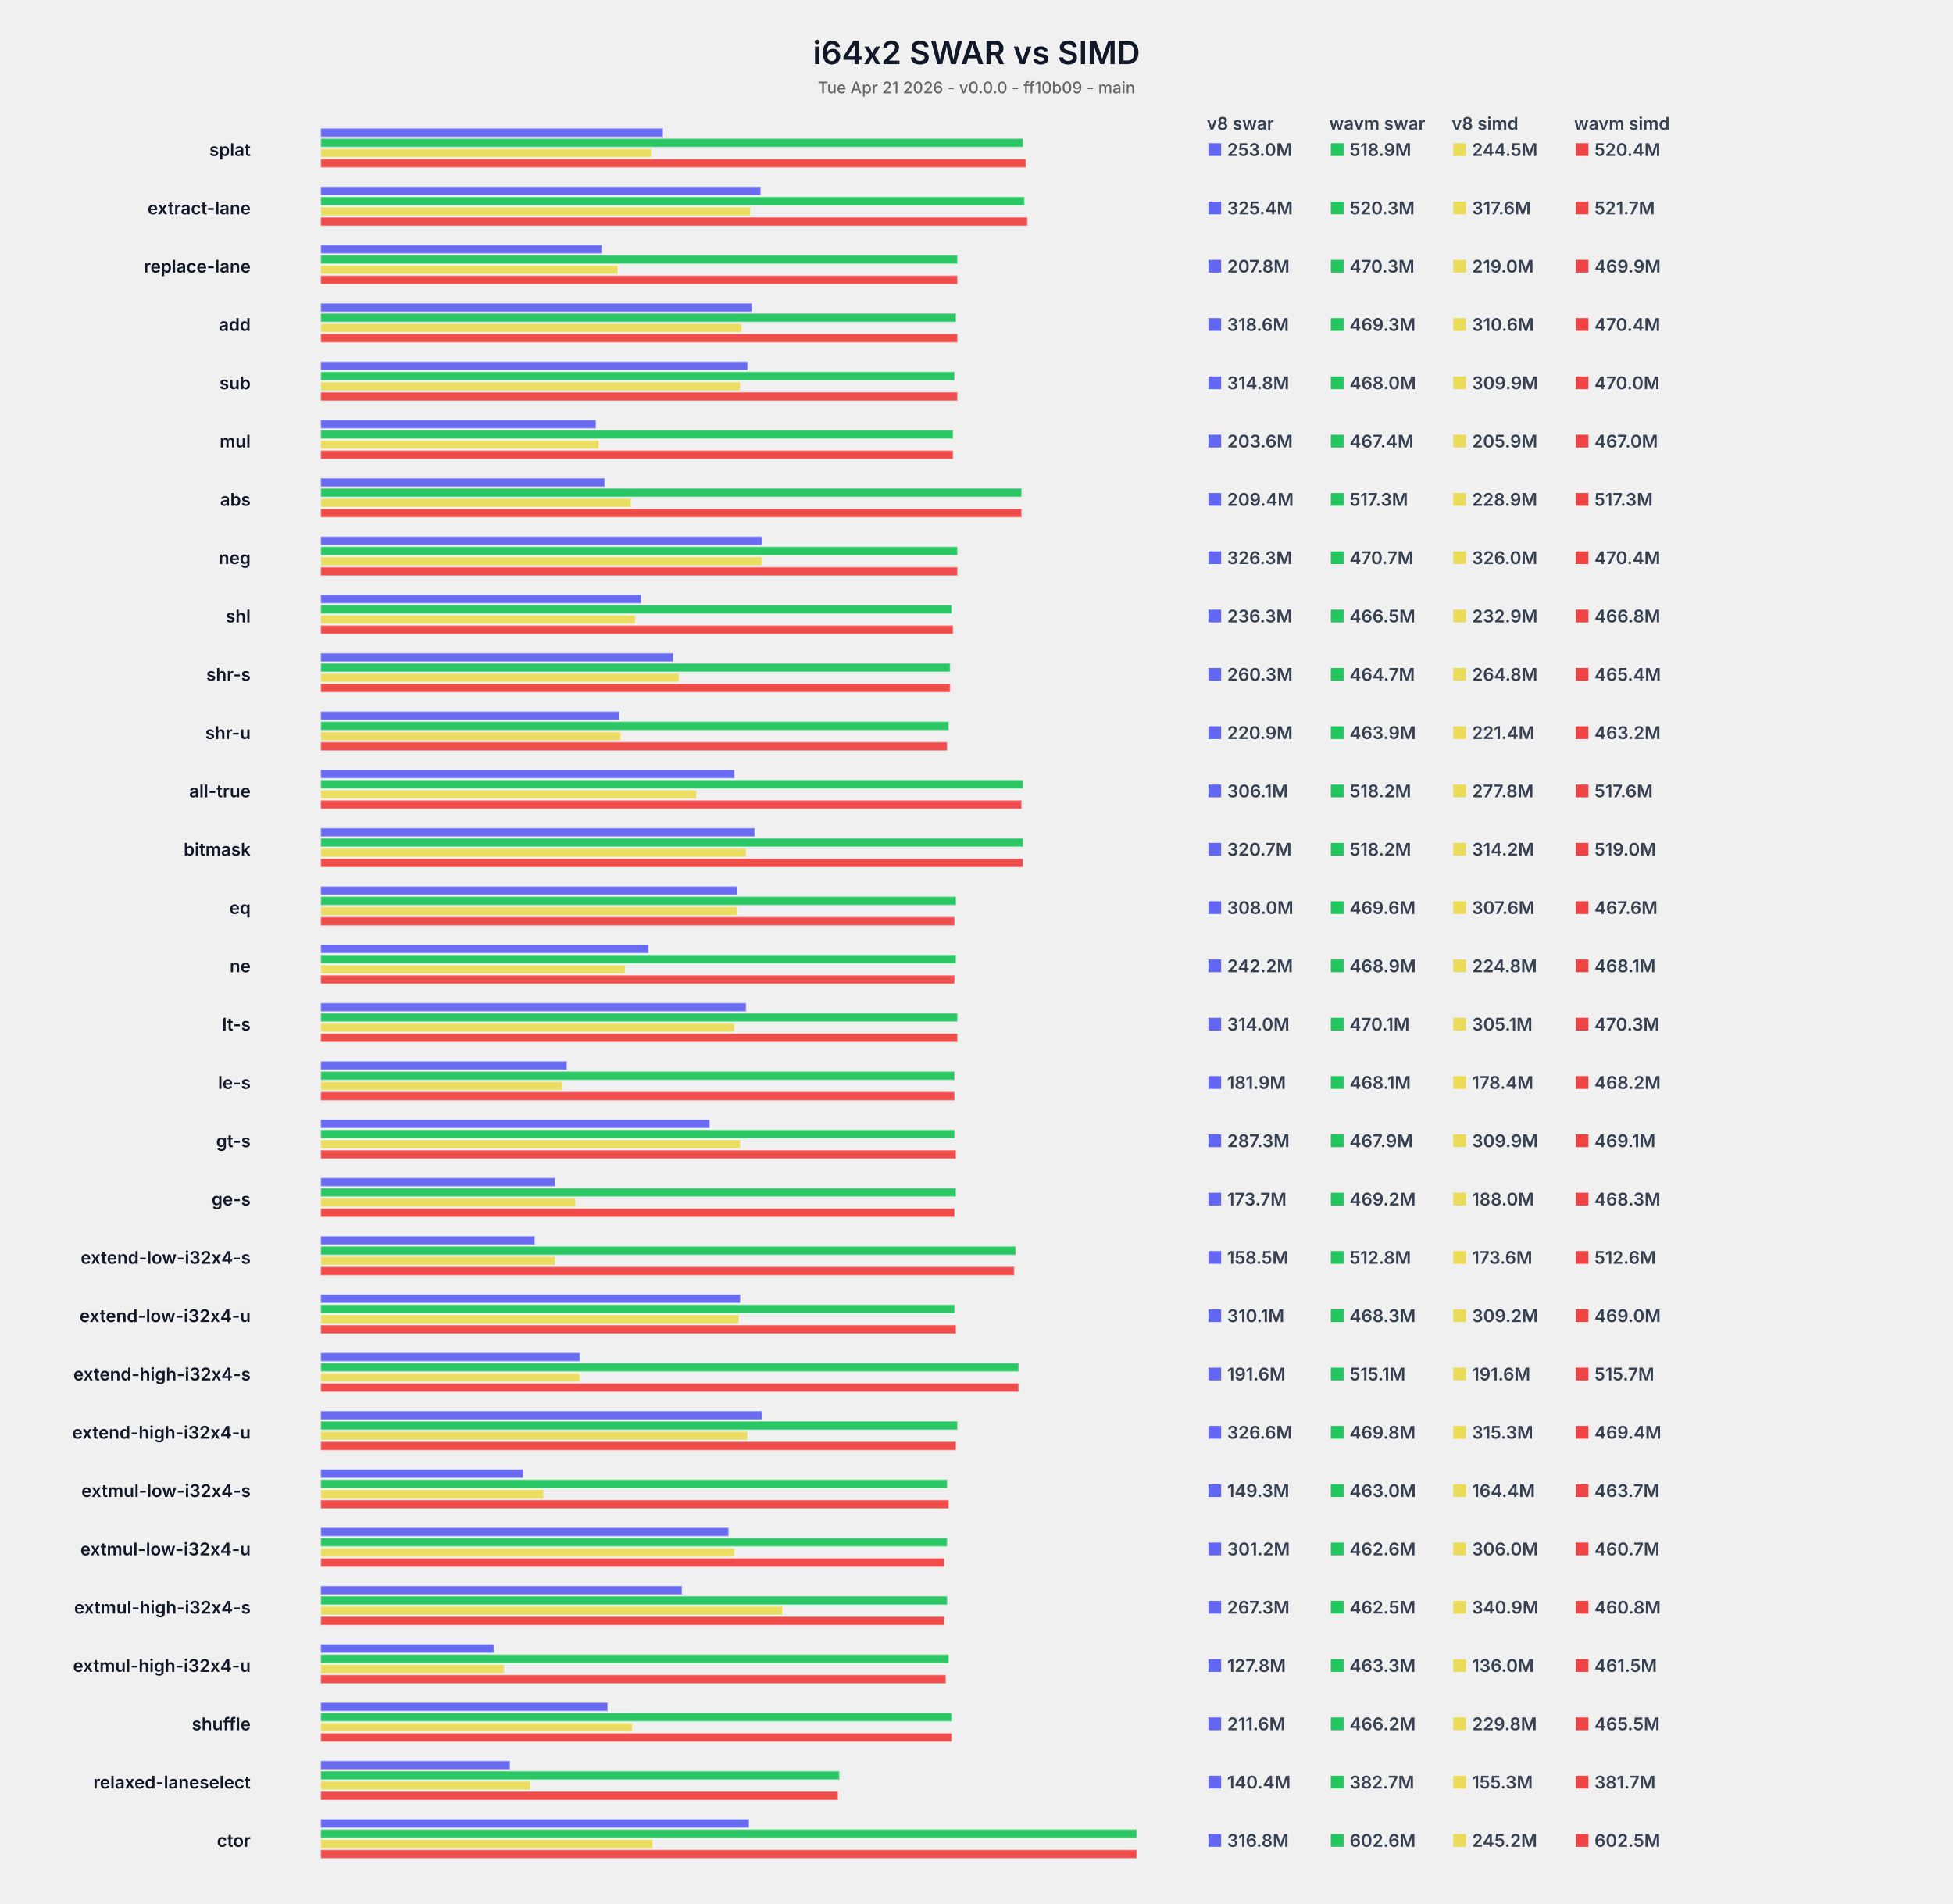
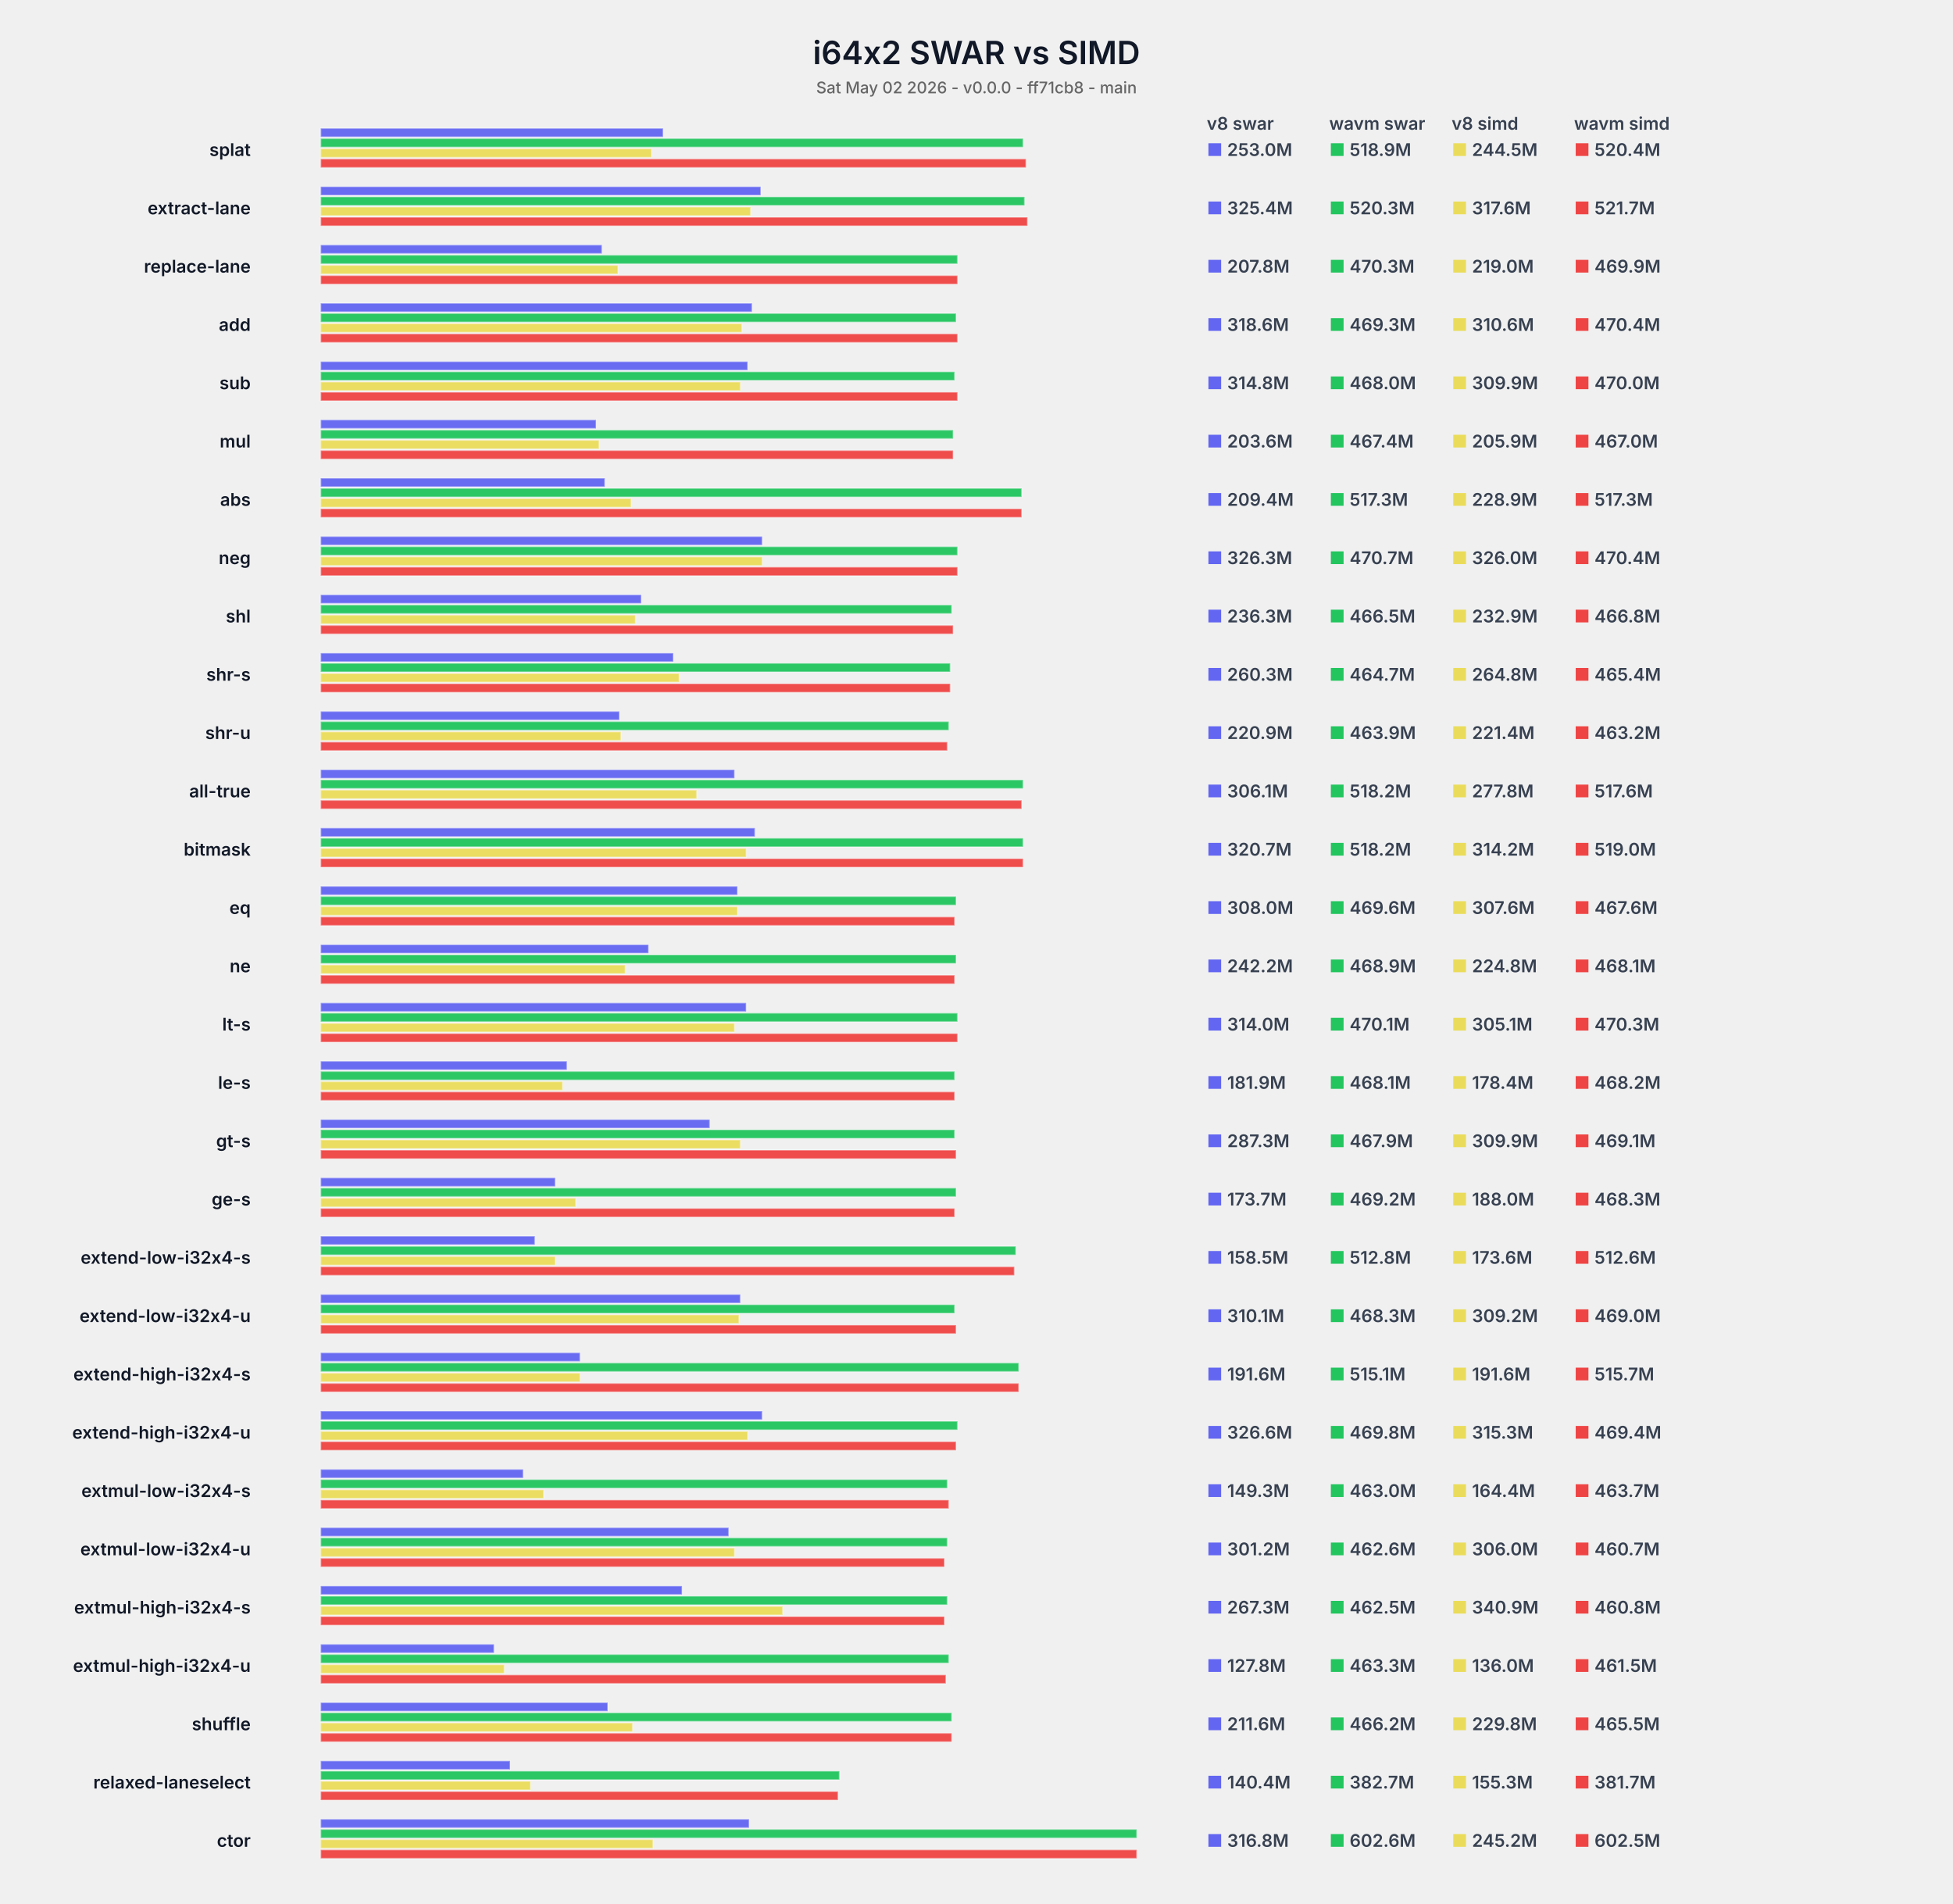
<svg xmlns="http://www.w3.org/2000/svg" width="1340" height="1306" viewBox="0 0 1340 1306">
  <rect x="0" y="0" width="1340" height="1306" fill="transparent" />
  <text x="670" y="44" text-anchor="middle" font-family="Inter, Arial, sans-serif" font-size="22" font-weight="600" fill="#111827">i64x2 SWAR vs SIMD</text>
-   <text x="670" y="64" text-anchor="middle" font-family="Inter, Arial, sans-serif" font-size="11" font-weight="500" fill="#666666">Tue Apr 21 2026 - v0.0.0 - ff10b09 - main</text>
+   <text x="670" y="64" text-anchor="middle" font-family="Inter, Arial, sans-serif" font-size="11" font-weight="500" fill="#666666">Sat May 02 2026 - v0.0.0 - ff71cb8 - main</text>
  <text y="89" font-family="Inter, Arial, sans-serif" font-size="12" font-weight="600">
    <tspan x="828" fill="#374151">v8 swar</tspan>
    <tspan x="912" fill="#374151">wavm swar</tspan>
    <tspan x="996" fill="#374151">v8 simd</tspan>
    <tspan x="1080" fill="#374151">wavm simd</tspan>
  </text>
  <text x="172" y="107" text-anchor="end" font-family="Inter, Arial, sans-serif" font-size="12" font-weight="600" fill="#111827">splat</text>
  <rect x="220" y="88" width="235" height="6" fill="rgb(99,102,241)" opacity="0.95" stroke="#ffffff" stroke-opacity="0.35" stroke-width="1" />
  <rect x="220" y="95" width="482" height="6" fill="rgb(34,197,94)" opacity="0.95" stroke="#ffffff" stroke-opacity="0.35" stroke-width="1" />
  <rect x="220" y="102" width="227" height="6" fill="rgb(234,220,90)" opacity="0.95" stroke="#ffffff" stroke-opacity="0.35" stroke-width="1" />
  <rect x="220" y="109" width="484" height="6" fill="rgb(239,68,68)" opacity="0.95" stroke="#ffffff" stroke-opacity="0.35" stroke-width="1" />
  <text y="107" font-family="Inter, Arial, sans-serif" font-size="12" font-weight="600">
    <tspan x="828" fill="rgb(99,102,241)">■</tspan>
    <tspan x="842" fill="#374151">253.0M</tspan>
    <tspan x="912" fill="rgb(34,197,94)">■</tspan>
    <tspan x="926" fill="#374151">518.9M</tspan>
    <tspan x="996" fill="rgb(234,220,90)">■</tspan>
    <tspan x="1010" fill="#374151">244.5M</tspan>
    <tspan x="1080" fill="rgb(239,68,68)">■</tspan>
    <tspan x="1094" fill="#374151">520.4M</tspan>
  </text>
  <text x="172" y="147" text-anchor="end" font-family="Inter, Arial, sans-serif" font-size="12" font-weight="600" fill="#111827">extract-lane</text>
  <rect x="220" y="128" width="302" height="6" fill="rgb(99,102,241)" opacity="0.95" stroke="#ffffff" stroke-opacity="0.35" stroke-width="1" />
  <rect x="220" y="135" width="483" height="6" fill="rgb(34,197,94)" opacity="0.95" stroke="#ffffff" stroke-opacity="0.35" stroke-width="1" />
  <rect x="220" y="142" width="295" height="6" fill="rgb(234,220,90)" opacity="0.95" stroke="#ffffff" stroke-opacity="0.35" stroke-width="1" />
  <rect x="220" y="149" width="485" height="6" fill="rgb(239,68,68)" opacity="0.95" stroke="#ffffff" stroke-opacity="0.35" stroke-width="1" />
  <text y="147" font-family="Inter, Arial, sans-serif" font-size="12" font-weight="600">
    <tspan x="828" fill="rgb(99,102,241)">■</tspan>
    <tspan x="842" fill="#374151">325.4M</tspan>
    <tspan x="912" fill="rgb(34,197,94)">■</tspan>
    <tspan x="926" fill="#374151">520.3M</tspan>
    <tspan x="996" fill="rgb(234,220,90)">■</tspan>
    <tspan x="1010" fill="#374151">317.6M</tspan>
    <tspan x="1080" fill="rgb(239,68,68)">■</tspan>
    <tspan x="1094" fill="#374151">521.7M</tspan>
  </text>
  <text x="172" y="187" text-anchor="end" font-family="Inter, Arial, sans-serif" font-size="12" font-weight="600" fill="#111827">replace-lane</text>
  <rect x="220" y="168" width="193" height="6" fill="rgb(99,102,241)" opacity="0.95" stroke="#ffffff" stroke-opacity="0.35" stroke-width="1" />
  <rect x="220" y="175" width="437" height="6" fill="rgb(34,197,94)" opacity="0.95" stroke="#ffffff" stroke-opacity="0.35" stroke-width="1" />
  <rect x="220" y="182" width="204" height="6" fill="rgb(234,220,90)" opacity="0.95" stroke="#ffffff" stroke-opacity="0.35" stroke-width="1" />
  <rect x="220" y="189" width="437" height="6" fill="rgb(239,68,68)" opacity="0.95" stroke="#ffffff" stroke-opacity="0.35" stroke-width="1" />
  <text y="187" font-family="Inter, Arial, sans-serif" font-size="12" font-weight="600">
    <tspan x="828" fill="rgb(99,102,241)">■</tspan>
    <tspan x="842" fill="#374151">207.8M</tspan>
    <tspan x="912" fill="rgb(34,197,94)">■</tspan>
    <tspan x="926" fill="#374151">470.3M</tspan>
    <tspan x="996" fill="rgb(234,220,90)">■</tspan>
    <tspan x="1010" fill="#374151">219.0M</tspan>
    <tspan x="1080" fill="rgb(239,68,68)">■</tspan>
    <tspan x="1094" fill="#374151">469.9M</tspan>
  </text>
  <text x="172" y="227" text-anchor="end" font-family="Inter, Arial, sans-serif" font-size="12" font-weight="600" fill="#111827">add</text>
  <rect x="220" y="208" width="296" height="6" fill="rgb(99,102,241)" opacity="0.95" stroke="#ffffff" stroke-opacity="0.35" stroke-width="1" />
  <rect x="220" y="215" width="436" height="6" fill="rgb(34,197,94)" opacity="0.95" stroke="#ffffff" stroke-opacity="0.35" stroke-width="1" />
  <rect x="220" y="222" width="289" height="6" fill="rgb(234,220,90)" opacity="0.95" stroke="#ffffff" stroke-opacity="0.35" stroke-width="1" />
  <rect x="220" y="229" width="437" height="6" fill="rgb(239,68,68)" opacity="0.95" stroke="#ffffff" stroke-opacity="0.35" stroke-width="1" />
  <text y="227" font-family="Inter, Arial, sans-serif" font-size="12" font-weight="600">
    <tspan x="828" fill="rgb(99,102,241)">■</tspan>
    <tspan x="842" fill="#374151">318.6M</tspan>
    <tspan x="912" fill="rgb(34,197,94)">■</tspan>
    <tspan x="926" fill="#374151">469.3M</tspan>
    <tspan x="996" fill="rgb(234,220,90)">■</tspan>
    <tspan x="1010" fill="#374151">310.6M</tspan>
    <tspan x="1080" fill="rgb(239,68,68)">■</tspan>
    <tspan x="1094" fill="#374151">470.4M</tspan>
  </text>
  <text x="172" y="267" text-anchor="end" font-family="Inter, Arial, sans-serif" font-size="12" font-weight="600" fill="#111827">sub</text>
  <rect x="220" y="248" width="293" height="6" fill="rgb(99,102,241)" opacity="0.95" stroke="#ffffff" stroke-opacity="0.35" stroke-width="1" />
  <rect x="220" y="255" width="435" height="6" fill="rgb(34,197,94)" opacity="0.95" stroke="#ffffff" stroke-opacity="0.35" stroke-width="1" />
  <rect x="220" y="262" width="288" height="6" fill="rgb(234,220,90)" opacity="0.95" stroke="#ffffff" stroke-opacity="0.35" stroke-width="1" />
  <rect x="220" y="269" width="437" height="6" fill="rgb(239,68,68)" opacity="0.95" stroke="#ffffff" stroke-opacity="0.35" stroke-width="1" />
  <text y="267" font-family="Inter, Arial, sans-serif" font-size="12" font-weight="600">
    <tspan x="828" fill="rgb(99,102,241)">■</tspan>
    <tspan x="842" fill="#374151">314.8M</tspan>
    <tspan x="912" fill="rgb(34,197,94)">■</tspan>
    <tspan x="926" fill="#374151">468.0M</tspan>
    <tspan x="996" fill="rgb(234,220,90)">■</tspan>
    <tspan x="1010" fill="#374151">309.9M</tspan>
    <tspan x="1080" fill="rgb(239,68,68)">■</tspan>
    <tspan x="1094" fill="#374151">470.0M</tspan>
  </text>
  <text x="172" y="307" text-anchor="end" font-family="Inter, Arial, sans-serif" font-size="12" font-weight="600" fill="#111827">mul</text>
  <rect x="220" y="288" width="189" height="6" fill="rgb(99,102,241)" opacity="0.95" stroke="#ffffff" stroke-opacity="0.35" stroke-width="1" />
  <rect x="220" y="295" width="434" height="6" fill="rgb(34,197,94)" opacity="0.95" stroke="#ffffff" stroke-opacity="0.35" stroke-width="1" />
  <rect x="220" y="302" width="191" height="6" fill="rgb(234,220,90)" opacity="0.95" stroke="#ffffff" stroke-opacity="0.35" stroke-width="1" />
  <rect x="220" y="309" width="434" height="6" fill="rgb(239,68,68)" opacity="0.95" stroke="#ffffff" stroke-opacity="0.35" stroke-width="1" />
  <text y="307" font-family="Inter, Arial, sans-serif" font-size="12" font-weight="600">
    <tspan x="828" fill="rgb(99,102,241)">■</tspan>
    <tspan x="842" fill="#374151">203.6M</tspan>
    <tspan x="912" fill="rgb(34,197,94)">■</tspan>
    <tspan x="926" fill="#374151">467.4M</tspan>
    <tspan x="996" fill="rgb(234,220,90)">■</tspan>
    <tspan x="1010" fill="#374151">205.9M</tspan>
    <tspan x="1080" fill="rgb(239,68,68)">■</tspan>
    <tspan x="1094" fill="#374151">467.0M</tspan>
  </text>
  <text x="172" y="347" text-anchor="end" font-family="Inter, Arial, sans-serif" font-size="12" font-weight="600" fill="#111827">abs</text>
  <rect x="220" y="328" width="195" height="6" fill="rgb(99,102,241)" opacity="0.95" stroke="#ffffff" stroke-opacity="0.35" stroke-width="1" />
  <rect x="220" y="335" width="481" height="6" fill="rgb(34,197,94)" opacity="0.95" stroke="#ffffff" stroke-opacity="0.35" stroke-width="1" />
  <rect x="220" y="342" width="213" height="6" fill="rgb(234,220,90)" opacity="0.95" stroke="#ffffff" stroke-opacity="0.35" stroke-width="1" />
  <rect x="220" y="349" width="481" height="6" fill="rgb(239,68,68)" opacity="0.95" stroke="#ffffff" stroke-opacity="0.35" stroke-width="1" />
  <text y="347" font-family="Inter, Arial, sans-serif" font-size="12" font-weight="600">
    <tspan x="828" fill="rgb(99,102,241)">■</tspan>
    <tspan x="842" fill="#374151">209.4M</tspan>
    <tspan x="912" fill="rgb(34,197,94)">■</tspan>
    <tspan x="926" fill="#374151">517.3M</tspan>
    <tspan x="996" fill="rgb(234,220,90)">■</tspan>
    <tspan x="1010" fill="#374151">228.9M</tspan>
    <tspan x="1080" fill="rgb(239,68,68)">■</tspan>
    <tspan x="1094" fill="#374151">517.3M</tspan>
  </text>
  <text x="172" y="387" text-anchor="end" font-family="Inter, Arial, sans-serif" font-size="12" font-weight="600" fill="#111827">neg</text>
  <rect x="220" y="368" width="303" height="6" fill="rgb(99,102,241)" opacity="0.95" stroke="#ffffff" stroke-opacity="0.35" stroke-width="1" />
  <rect x="220" y="375" width="437" height="6" fill="rgb(34,197,94)" opacity="0.95" stroke="#ffffff" stroke-opacity="0.35" stroke-width="1" />
  <rect x="220" y="382" width="303" height="6" fill="rgb(234,220,90)" opacity="0.95" stroke="#ffffff" stroke-opacity="0.35" stroke-width="1" />
  <rect x="220" y="389" width="437" height="6" fill="rgb(239,68,68)" opacity="0.95" stroke="#ffffff" stroke-opacity="0.35" stroke-width="1" />
  <text y="387" font-family="Inter, Arial, sans-serif" font-size="12" font-weight="600">
    <tspan x="828" fill="rgb(99,102,241)">■</tspan>
    <tspan x="842" fill="#374151">326.3M</tspan>
    <tspan x="912" fill="rgb(34,197,94)">■</tspan>
    <tspan x="926" fill="#374151">470.7M</tspan>
    <tspan x="996" fill="rgb(234,220,90)">■</tspan>
    <tspan x="1010" fill="#374151">326.0M</tspan>
    <tspan x="1080" fill="rgb(239,68,68)">■</tspan>
    <tspan x="1094" fill="#374151">470.4M</tspan>
  </text>
  <text x="172" y="427" text-anchor="end" font-family="Inter, Arial, sans-serif" font-size="12" font-weight="600" fill="#111827">shl</text>
  <rect x="220" y="408" width="220" height="6" fill="rgb(99,102,241)" opacity="0.95" stroke="#ffffff" stroke-opacity="0.35" stroke-width="1" />
  <rect x="220" y="415" width="433" height="6" fill="rgb(34,197,94)" opacity="0.95" stroke="#ffffff" stroke-opacity="0.35" stroke-width="1" />
  <rect x="220" y="422" width="216" height="6" fill="rgb(234,220,90)" opacity="0.95" stroke="#ffffff" stroke-opacity="0.35" stroke-width="1" />
  <rect x="220" y="429" width="434" height="6" fill="rgb(239,68,68)" opacity="0.95" stroke="#ffffff" stroke-opacity="0.35" stroke-width="1" />
  <text y="427" font-family="Inter, Arial, sans-serif" font-size="12" font-weight="600">
    <tspan x="828" fill="rgb(99,102,241)">■</tspan>
    <tspan x="842" fill="#374151">236.3M</tspan>
    <tspan x="912" fill="rgb(34,197,94)">■</tspan>
    <tspan x="926" fill="#374151">466.5M</tspan>
    <tspan x="996" fill="rgb(234,220,90)">■</tspan>
    <tspan x="1010" fill="#374151">232.9M</tspan>
    <tspan x="1080" fill="rgb(239,68,68)">■</tspan>
    <tspan x="1094" fill="#374151">466.8M</tspan>
  </text>
  <text x="172" y="467" text-anchor="end" font-family="Inter, Arial, sans-serif" font-size="12" font-weight="600" fill="#111827">shr-s</text>
  <rect x="220" y="448" width="242" height="6" fill="rgb(99,102,241)" opacity="0.95" stroke="#ffffff" stroke-opacity="0.35" stroke-width="1" />
  <rect x="220" y="455" width="432" height="6" fill="rgb(34,197,94)" opacity="0.95" stroke="#ffffff" stroke-opacity="0.35" stroke-width="1" />
  <rect x="220" y="462" width="246" height="6" fill="rgb(234,220,90)" opacity="0.95" stroke="#ffffff" stroke-opacity="0.35" stroke-width="1" />
  <rect x="220" y="469" width="432" height="6" fill="rgb(239,68,68)" opacity="0.95" stroke="#ffffff" stroke-opacity="0.35" stroke-width="1" />
  <text y="467" font-family="Inter, Arial, sans-serif" font-size="12" font-weight="600">
    <tspan x="828" fill="rgb(99,102,241)">■</tspan>
    <tspan x="842" fill="#374151">260.3M</tspan>
    <tspan x="912" fill="rgb(34,197,94)">■</tspan>
    <tspan x="926" fill="#374151">464.7M</tspan>
    <tspan x="996" fill="rgb(234,220,90)">■</tspan>
    <tspan x="1010" fill="#374151">264.8M</tspan>
    <tspan x="1080" fill="rgb(239,68,68)">■</tspan>
    <tspan x="1094" fill="#374151">465.4M</tspan>
  </text>
  <text x="172" y="507" text-anchor="end" font-family="Inter, Arial, sans-serif" font-size="12" font-weight="600" fill="#111827">shr-u</text>
  <rect x="220" y="488" width="205" height="6" fill="rgb(99,102,241)" opacity="0.95" stroke="#ffffff" stroke-opacity="0.35" stroke-width="1" />
  <rect x="220" y="495" width="431" height="6" fill="rgb(34,197,94)" opacity="0.95" stroke="#ffffff" stroke-opacity="0.35" stroke-width="1" />
  <rect x="220" y="502" width="206" height="6" fill="rgb(234,220,90)" opacity="0.95" stroke="#ffffff" stroke-opacity="0.35" stroke-width="1" />
  <rect x="220" y="509" width="430" height="6" fill="rgb(239,68,68)" opacity="0.95" stroke="#ffffff" stroke-opacity="0.35" stroke-width="1" />
  <text y="507" font-family="Inter, Arial, sans-serif" font-size="12" font-weight="600">
    <tspan x="828" fill="rgb(99,102,241)">■</tspan>
    <tspan x="842" fill="#374151">220.9M</tspan>
    <tspan x="912" fill="rgb(34,197,94)">■</tspan>
    <tspan x="926" fill="#374151">463.9M</tspan>
    <tspan x="996" fill="rgb(234,220,90)">■</tspan>
    <tspan x="1010" fill="#374151">221.4M</tspan>
    <tspan x="1080" fill="rgb(239,68,68)">■</tspan>
    <tspan x="1094" fill="#374151">463.2M</tspan>
  </text>
  <text x="172" y="547" text-anchor="end" font-family="Inter, Arial, sans-serif" font-size="12" font-weight="600" fill="#111827">all-true</text>
  <rect x="220" y="528" width="284" height="6" fill="rgb(99,102,241)" opacity="0.95" stroke="#ffffff" stroke-opacity="0.35" stroke-width="1" />
  <rect x="220" y="535" width="482" height="6" fill="rgb(34,197,94)" opacity="0.95" stroke="#ffffff" stroke-opacity="0.35" stroke-width="1" />
  <rect x="220" y="542" width="258" height="6" fill="rgb(234,220,90)" opacity="0.95" stroke="#ffffff" stroke-opacity="0.35" stroke-width="1" />
  <rect x="220" y="549" width="481" height="6" fill="rgb(239,68,68)" opacity="0.95" stroke="#ffffff" stroke-opacity="0.35" stroke-width="1" />
  <text y="547" font-family="Inter, Arial, sans-serif" font-size="12" font-weight="600">
    <tspan x="828" fill="rgb(99,102,241)">■</tspan>
    <tspan x="842" fill="#374151">306.1M</tspan>
    <tspan x="912" fill="rgb(34,197,94)">■</tspan>
    <tspan x="926" fill="#374151">518.2M</tspan>
    <tspan x="996" fill="rgb(234,220,90)">■</tspan>
    <tspan x="1010" fill="#374151">277.8M</tspan>
    <tspan x="1080" fill="rgb(239,68,68)">■</tspan>
    <tspan x="1094" fill="#374151">517.6M</tspan>
  </text>
  <text x="172" y="587" text-anchor="end" font-family="Inter, Arial, sans-serif" font-size="12" font-weight="600" fill="#111827">bitmask</text>
  <rect x="220" y="568" width="298" height="6" fill="rgb(99,102,241)" opacity="0.95" stroke="#ffffff" stroke-opacity="0.35" stroke-width="1" />
  <rect x="220" y="575" width="482" height="6" fill="rgb(34,197,94)" opacity="0.95" stroke="#ffffff" stroke-opacity="0.35" stroke-width="1" />
  <rect x="220" y="582" width="292" height="6" fill="rgb(234,220,90)" opacity="0.95" stroke="#ffffff" stroke-opacity="0.35" stroke-width="1" />
  <rect x="220" y="589" width="482" height="6" fill="rgb(239,68,68)" opacity="0.95" stroke="#ffffff" stroke-opacity="0.35" stroke-width="1" />
  <text y="587" font-family="Inter, Arial, sans-serif" font-size="12" font-weight="600">
    <tspan x="828" fill="rgb(99,102,241)">■</tspan>
    <tspan x="842" fill="#374151">320.7M</tspan>
    <tspan x="912" fill="rgb(34,197,94)">■</tspan>
    <tspan x="926" fill="#374151">518.2M</tspan>
    <tspan x="996" fill="rgb(234,220,90)">■</tspan>
    <tspan x="1010" fill="#374151">314.2M</tspan>
    <tspan x="1080" fill="rgb(239,68,68)">■</tspan>
    <tspan x="1094" fill="#374151">519.0M</tspan>
  </text>
  <text x="172" y="627" text-anchor="end" font-family="Inter, Arial, sans-serif" font-size="12" font-weight="600" fill="#111827">eq</text>
  <rect x="220" y="608" width="286" height="6" fill="rgb(99,102,241)" opacity="0.95" stroke="#ffffff" stroke-opacity="0.35" stroke-width="1" />
  <rect x="220" y="615" width="436" height="6" fill="rgb(34,197,94)" opacity="0.95" stroke="#ffffff" stroke-opacity="0.35" stroke-width="1" />
  <rect x="220" y="622" width="286" height="6" fill="rgb(234,220,90)" opacity="0.95" stroke="#ffffff" stroke-opacity="0.35" stroke-width="1" />
  <rect x="220" y="629" width="435" height="6" fill="rgb(239,68,68)" opacity="0.95" stroke="#ffffff" stroke-opacity="0.35" stroke-width="1" />
  <text y="627" font-family="Inter, Arial, sans-serif" font-size="12" font-weight="600">
    <tspan x="828" fill="rgb(99,102,241)">■</tspan>
    <tspan x="842" fill="#374151">308.0M</tspan>
    <tspan x="912" fill="rgb(34,197,94)">■</tspan>
    <tspan x="926" fill="#374151">469.6M</tspan>
    <tspan x="996" fill="rgb(234,220,90)">■</tspan>
    <tspan x="1010" fill="#374151">307.6M</tspan>
    <tspan x="1080" fill="rgb(239,68,68)">■</tspan>
    <tspan x="1094" fill="#374151">467.6M</tspan>
  </text>
  <text x="172" y="667" text-anchor="end" font-family="Inter, Arial, sans-serif" font-size="12" font-weight="600" fill="#111827">ne</text>
  <rect x="220" y="648" width="225" height="6" fill="rgb(99,102,241)" opacity="0.95" stroke="#ffffff" stroke-opacity="0.35" stroke-width="1" />
  <rect x="220" y="655" width="436" height="6" fill="rgb(34,197,94)" opacity="0.95" stroke="#ffffff" stroke-opacity="0.35" stroke-width="1" />
  <rect x="220" y="662" width="209" height="6" fill="rgb(234,220,90)" opacity="0.95" stroke="#ffffff" stroke-opacity="0.35" stroke-width="1" />
  <rect x="220" y="669" width="435" height="6" fill="rgb(239,68,68)" opacity="0.95" stroke="#ffffff" stroke-opacity="0.35" stroke-width="1" />
  <text y="667" font-family="Inter, Arial, sans-serif" font-size="12" font-weight="600">
    <tspan x="828" fill="rgb(99,102,241)">■</tspan>
    <tspan x="842" fill="#374151">242.2M</tspan>
    <tspan x="912" fill="rgb(34,197,94)">■</tspan>
    <tspan x="926" fill="#374151">468.9M</tspan>
    <tspan x="996" fill="rgb(234,220,90)">■</tspan>
    <tspan x="1010" fill="#374151">224.8M</tspan>
    <tspan x="1080" fill="rgb(239,68,68)">■</tspan>
    <tspan x="1094" fill="#374151">468.1M</tspan>
  </text>
  <text x="172" y="707" text-anchor="end" font-family="Inter, Arial, sans-serif" font-size="12" font-weight="600" fill="#111827">lt-s</text>
  <rect x="220" y="688" width="292" height="6" fill="rgb(99,102,241)" opacity="0.95" stroke="#ffffff" stroke-opacity="0.35" stroke-width="1" />
  <rect x="220" y="695" width="437" height="6" fill="rgb(34,197,94)" opacity="0.95" stroke="#ffffff" stroke-opacity="0.35" stroke-width="1" />
  <rect x="220" y="702" width="284" height="6" fill="rgb(234,220,90)" opacity="0.95" stroke="#ffffff" stroke-opacity="0.35" stroke-width="1" />
  <rect x="220" y="709" width="437" height="6" fill="rgb(239,68,68)" opacity="0.95" stroke="#ffffff" stroke-opacity="0.35" stroke-width="1" />
  <text y="707" font-family="Inter, Arial, sans-serif" font-size="12" font-weight="600">
    <tspan x="828" fill="rgb(99,102,241)">■</tspan>
    <tspan x="842" fill="#374151">314.0M</tspan>
    <tspan x="912" fill="rgb(34,197,94)">■</tspan>
    <tspan x="926" fill="#374151">470.1M</tspan>
    <tspan x="996" fill="rgb(234,220,90)">■</tspan>
    <tspan x="1010" fill="#374151">305.1M</tspan>
    <tspan x="1080" fill="rgb(239,68,68)">■</tspan>
    <tspan x="1094" fill="#374151">470.3M</tspan>
  </text>
  <text x="172" y="747" text-anchor="end" font-family="Inter, Arial, sans-serif" font-size="12" font-weight="600" fill="#111827">le-s</text>
  <rect x="220" y="728" width="169" height="6" fill="rgb(99,102,241)" opacity="0.95" stroke="#ffffff" stroke-opacity="0.35" stroke-width="1" />
  <rect x="220" y="735" width="435" height="6" fill="rgb(34,197,94)" opacity="0.95" stroke="#ffffff" stroke-opacity="0.35" stroke-width="1" />
  <rect x="220" y="742" width="166" height="6" fill="rgb(234,220,90)" opacity="0.95" stroke="#ffffff" stroke-opacity="0.35" stroke-width="1" />
  <rect x="220" y="749" width="435" height="6" fill="rgb(239,68,68)" opacity="0.95" stroke="#ffffff" stroke-opacity="0.35" stroke-width="1" />
  <text y="747" font-family="Inter, Arial, sans-serif" font-size="12" font-weight="600">
    <tspan x="828" fill="rgb(99,102,241)">■</tspan>
    <tspan x="842" fill="#374151">181.9M</tspan>
    <tspan x="912" fill="rgb(34,197,94)">■</tspan>
    <tspan x="926" fill="#374151">468.1M</tspan>
    <tspan x="996" fill="rgb(234,220,90)">■</tspan>
    <tspan x="1010" fill="#374151">178.4M</tspan>
    <tspan x="1080" fill="rgb(239,68,68)">■</tspan>
    <tspan x="1094" fill="#374151">468.2M</tspan>
  </text>
  <text x="172" y="787" text-anchor="end" font-family="Inter, Arial, sans-serif" font-size="12" font-weight="600" fill="#111827">gt-s</text>
  <rect x="220" y="768" width="267" height="6" fill="rgb(99,102,241)" opacity="0.95" stroke="#ffffff" stroke-opacity="0.35" stroke-width="1" />
  <rect x="220" y="775" width="435" height="6" fill="rgb(34,197,94)" opacity="0.95" stroke="#ffffff" stroke-opacity="0.35" stroke-width="1" />
  <rect x="220" y="782" width="288" height="6" fill="rgb(234,220,90)" opacity="0.95" stroke="#ffffff" stroke-opacity="0.35" stroke-width="1" />
  <rect x="220" y="789" width="436" height="6" fill="rgb(239,68,68)" opacity="0.95" stroke="#ffffff" stroke-opacity="0.35" stroke-width="1" />
  <text y="787" font-family="Inter, Arial, sans-serif" font-size="12" font-weight="600">
    <tspan x="828" fill="rgb(99,102,241)">■</tspan>
    <tspan x="842" fill="#374151">287.3M</tspan>
    <tspan x="912" fill="rgb(34,197,94)">■</tspan>
    <tspan x="926" fill="#374151">467.9M</tspan>
    <tspan x="996" fill="rgb(234,220,90)">■</tspan>
    <tspan x="1010" fill="#374151">309.9M</tspan>
    <tspan x="1080" fill="rgb(239,68,68)">■</tspan>
    <tspan x="1094" fill="#374151">469.1M</tspan>
  </text>
  <text x="172" y="827" text-anchor="end" font-family="Inter, Arial, sans-serif" font-size="12" font-weight="600" fill="#111827">ge-s</text>
  <rect x="220" y="808" width="161" height="6" fill="rgb(99,102,241)" opacity="0.95" stroke="#ffffff" stroke-opacity="0.35" stroke-width="1" />
  <rect x="220" y="815" width="436" height="6" fill="rgb(34,197,94)" opacity="0.95" stroke="#ffffff" stroke-opacity="0.35" stroke-width="1" />
  <rect x="220" y="822" width="175" height="6" fill="rgb(234,220,90)" opacity="0.95" stroke="#ffffff" stroke-opacity="0.35" stroke-width="1" />
  <rect x="220" y="829" width="435" height="6" fill="rgb(239,68,68)" opacity="0.95" stroke="#ffffff" stroke-opacity="0.35" stroke-width="1" />
  <text y="827" font-family="Inter, Arial, sans-serif" font-size="12" font-weight="600">
    <tspan x="828" fill="rgb(99,102,241)">■</tspan>
    <tspan x="842" fill="#374151">173.7M</tspan>
    <tspan x="912" fill="rgb(34,197,94)">■</tspan>
    <tspan x="926" fill="#374151">469.2M</tspan>
    <tspan x="996" fill="rgb(234,220,90)">■</tspan>
    <tspan x="1010" fill="#374151">188.0M</tspan>
    <tspan x="1080" fill="rgb(239,68,68)">■</tspan>
    <tspan x="1094" fill="#374151">468.3M</tspan>
  </text>
  <text x="172" y="867" text-anchor="end" font-family="Inter, Arial, sans-serif" font-size="12" font-weight="600" fill="#111827">extend-low-i32x4-s</text>
  <rect x="220" y="848" width="147" height="6" fill="rgb(99,102,241)" opacity="0.95" stroke="#ffffff" stroke-opacity="0.35" stroke-width="1" />
  <rect x="220" y="855" width="477" height="6" fill="rgb(34,197,94)" opacity="0.95" stroke="#ffffff" stroke-opacity="0.35" stroke-width="1" />
  <rect x="220" y="862" width="161" height="6" fill="rgb(234,220,90)" opacity="0.95" stroke="#ffffff" stroke-opacity="0.35" stroke-width="1" />
  <rect x="220" y="869" width="476" height="6" fill="rgb(239,68,68)" opacity="0.95" stroke="#ffffff" stroke-opacity="0.35" stroke-width="1" />
  <text y="867" font-family="Inter, Arial, sans-serif" font-size="12" font-weight="600">
    <tspan x="828" fill="rgb(99,102,241)">■</tspan>
    <tspan x="842" fill="#374151">158.5M</tspan>
    <tspan x="912" fill="rgb(34,197,94)">■</tspan>
    <tspan x="926" fill="#374151">512.8M</tspan>
    <tspan x="996" fill="rgb(234,220,90)">■</tspan>
    <tspan x="1010" fill="#374151">173.6M</tspan>
    <tspan x="1080" fill="rgb(239,68,68)">■</tspan>
    <tspan x="1094" fill="#374151">512.6M</tspan>
  </text>
  <text x="172" y="907" text-anchor="end" font-family="Inter, Arial, sans-serif" font-size="12" font-weight="600" fill="#111827">extend-low-i32x4-u</text>
  <rect x="220" y="888" width="288" height="6" fill="rgb(99,102,241)" opacity="0.95" stroke="#ffffff" stroke-opacity="0.35" stroke-width="1" />
  <rect x="220" y="895" width="435" height="6" fill="rgb(34,197,94)" opacity="0.95" stroke="#ffffff" stroke-opacity="0.35" stroke-width="1" />
  <rect x="220" y="902" width="287" height="6" fill="rgb(234,220,90)" opacity="0.95" stroke="#ffffff" stroke-opacity="0.35" stroke-width="1" />
  <rect x="220" y="909" width="436" height="6" fill="rgb(239,68,68)" opacity="0.95" stroke="#ffffff" stroke-opacity="0.35" stroke-width="1" />
  <text y="907" font-family="Inter, Arial, sans-serif" font-size="12" font-weight="600">
    <tspan x="828" fill="rgb(99,102,241)">■</tspan>
    <tspan x="842" fill="#374151">310.1M</tspan>
    <tspan x="912" fill="rgb(34,197,94)">■</tspan>
    <tspan x="926" fill="#374151">468.3M</tspan>
    <tspan x="996" fill="rgb(234,220,90)">■</tspan>
    <tspan x="1010" fill="#374151">309.2M</tspan>
    <tspan x="1080" fill="rgb(239,68,68)">■</tspan>
    <tspan x="1094" fill="#374151">469.0M</tspan>
  </text>
  <text x="172" y="947" text-anchor="end" font-family="Inter, Arial, sans-serif" font-size="12" font-weight="600" fill="#111827">extend-high-i32x4-s</text>
  <rect x="220" y="928" width="178" height="6" fill="rgb(99,102,241)" opacity="0.95" stroke="#ffffff" stroke-opacity="0.35" stroke-width="1" />
  <rect x="220" y="935" width="479" height="6" fill="rgb(34,197,94)" opacity="0.95" stroke="#ffffff" stroke-opacity="0.35" stroke-width="1" />
  <rect x="220" y="942" width="178" height="6" fill="rgb(234,220,90)" opacity="0.95" stroke="#ffffff" stroke-opacity="0.35" stroke-width="1" />
  <rect x="220" y="949" width="479" height="6" fill="rgb(239,68,68)" opacity="0.95" stroke="#ffffff" stroke-opacity="0.35" stroke-width="1" />
  <text y="947" font-family="Inter, Arial, sans-serif" font-size="12" font-weight="600">
    <tspan x="828" fill="rgb(99,102,241)">■</tspan>
    <tspan x="842" fill="#374151">191.6M</tspan>
    <tspan x="912" fill="rgb(34,197,94)">■</tspan>
    <tspan x="926" fill="#374151">515.1M</tspan>
    <tspan x="996" fill="rgb(234,220,90)">■</tspan>
    <tspan x="1010" fill="#374151">191.6M</tspan>
    <tspan x="1080" fill="rgb(239,68,68)">■</tspan>
    <tspan x="1094" fill="#374151">515.7M</tspan>
  </text>
  <text x="172" y="987" text-anchor="end" font-family="Inter, Arial, sans-serif" font-size="12" font-weight="600" fill="#111827">extend-high-i32x4-u</text>
  <rect x="220" y="968" width="303" height="6" fill="rgb(99,102,241)" opacity="0.95" stroke="#ffffff" stroke-opacity="0.35" stroke-width="1" />
  <rect x="220" y="975" width="437" height="6" fill="rgb(34,197,94)" opacity="0.95" stroke="#ffffff" stroke-opacity="0.35" stroke-width="1" />
  <rect x="220" y="982" width="293" height="6" fill="rgb(234,220,90)" opacity="0.95" stroke="#ffffff" stroke-opacity="0.35" stroke-width="1" />
  <rect x="220" y="989" width="436" height="6" fill="rgb(239,68,68)" opacity="0.95" stroke="#ffffff" stroke-opacity="0.35" stroke-width="1" />
  <text y="987" font-family="Inter, Arial, sans-serif" font-size="12" font-weight="600">
    <tspan x="828" fill="rgb(99,102,241)">■</tspan>
    <tspan x="842" fill="#374151">326.6M</tspan>
    <tspan x="912" fill="rgb(34,197,94)">■</tspan>
    <tspan x="926" fill="#374151">469.8M</tspan>
    <tspan x="996" fill="rgb(234,220,90)">■</tspan>
    <tspan x="1010" fill="#374151">315.3M</tspan>
    <tspan x="1080" fill="rgb(239,68,68)">■</tspan>
    <tspan x="1094" fill="#374151">469.4M</tspan>
  </text>
  <text x="172" y="1027" text-anchor="end" font-family="Inter, Arial, sans-serif" font-size="12" font-weight="600" fill="#111827">extmul-low-i32x4-s</text>
  <rect x="220" y="1008" width="139" height="6" fill="rgb(99,102,241)" opacity="0.95" stroke="#ffffff" stroke-opacity="0.35" stroke-width="1" />
  <rect x="220" y="1015" width="430" height="6" fill="rgb(34,197,94)" opacity="0.95" stroke="#ffffff" stroke-opacity="0.35" stroke-width="1" />
  <rect x="220" y="1022" width="153" height="6" fill="rgb(234,220,90)" opacity="0.95" stroke="#ffffff" stroke-opacity="0.35" stroke-width="1" />
  <rect x="220" y="1029" width="431" height="6" fill="rgb(239,68,68)" opacity="0.95" stroke="#ffffff" stroke-opacity="0.35" stroke-width="1" />
  <text y="1027" font-family="Inter, Arial, sans-serif" font-size="12" font-weight="600">
    <tspan x="828" fill="rgb(99,102,241)">■</tspan>
    <tspan x="842" fill="#374151">149.3M</tspan>
    <tspan x="912" fill="rgb(34,197,94)">■</tspan>
    <tspan x="926" fill="#374151">463.0M</tspan>
    <tspan x="996" fill="rgb(234,220,90)">■</tspan>
    <tspan x="1010" fill="#374151">164.4M</tspan>
    <tspan x="1080" fill="rgb(239,68,68)">■</tspan>
    <tspan x="1094" fill="#374151">463.7M</tspan>
  </text>
  <text x="172" y="1067" text-anchor="end" font-family="Inter, Arial, sans-serif" font-size="12" font-weight="600" fill="#111827">extmul-low-i32x4-u</text>
  <rect x="220" y="1048" width="280" height="6" fill="rgb(99,102,241)" opacity="0.95" stroke="#ffffff" stroke-opacity="0.35" stroke-width="1" />
  <rect x="220" y="1055" width="430" height="6" fill="rgb(34,197,94)" opacity="0.95" stroke="#ffffff" stroke-opacity="0.35" stroke-width="1" />
  <rect x="220" y="1062" width="284" height="6" fill="rgb(234,220,90)" opacity="0.95" stroke="#ffffff" stroke-opacity="0.35" stroke-width="1" />
  <rect x="220" y="1069" width="428" height="6" fill="rgb(239,68,68)" opacity="0.95" stroke="#ffffff" stroke-opacity="0.35" stroke-width="1" />
  <text y="1067" font-family="Inter, Arial, sans-serif" font-size="12" font-weight="600">
    <tspan x="828" fill="rgb(99,102,241)">■</tspan>
    <tspan x="842" fill="#374151">301.2M</tspan>
    <tspan x="912" fill="rgb(34,197,94)">■</tspan>
    <tspan x="926" fill="#374151">462.6M</tspan>
    <tspan x="996" fill="rgb(234,220,90)">■</tspan>
    <tspan x="1010" fill="#374151">306.0M</tspan>
    <tspan x="1080" fill="rgb(239,68,68)">■</tspan>
    <tspan x="1094" fill="#374151">460.7M</tspan>
  </text>
  <text x="172" y="1107" text-anchor="end" font-family="Inter, Arial, sans-serif" font-size="12" font-weight="600" fill="#111827">extmul-high-i32x4-s</text>
  <rect x="220" y="1088" width="248" height="6" fill="rgb(99,102,241)" opacity="0.95" stroke="#ffffff" stroke-opacity="0.35" stroke-width="1" />
  <rect x="220" y="1095" width="430" height="6" fill="rgb(34,197,94)" opacity="0.95" stroke="#ffffff" stroke-opacity="0.35" stroke-width="1" />
  <rect x="220" y="1102" width="317" height="6" fill="rgb(234,220,90)" opacity="0.95" stroke="#ffffff" stroke-opacity="0.35" stroke-width="1" />
  <rect x="220" y="1109" width="428" height="6" fill="rgb(239,68,68)" opacity="0.95" stroke="#ffffff" stroke-opacity="0.35" stroke-width="1" />
  <text y="1107" font-family="Inter, Arial, sans-serif" font-size="12" font-weight="600">
    <tspan x="828" fill="rgb(99,102,241)">■</tspan>
    <tspan x="842" fill="#374151">267.3M</tspan>
    <tspan x="912" fill="rgb(34,197,94)">■</tspan>
    <tspan x="926" fill="#374151">462.5M</tspan>
    <tspan x="996" fill="rgb(234,220,90)">■</tspan>
    <tspan x="1010" fill="#374151">340.9M</tspan>
    <tspan x="1080" fill="rgb(239,68,68)">■</tspan>
    <tspan x="1094" fill="#374151">460.8M</tspan>
  </text>
  <text x="172" y="1147" text-anchor="end" font-family="Inter, Arial, sans-serif" font-size="12" font-weight="600" fill="#111827">extmul-high-i32x4-u</text>
  <rect x="220" y="1128" width="119" height="6" fill="rgb(99,102,241)" opacity="0.95" stroke="#ffffff" stroke-opacity="0.35" stroke-width="1" />
  <rect x="220" y="1135" width="431" height="6" fill="rgb(34,197,94)" opacity="0.95" stroke="#ffffff" stroke-opacity="0.35" stroke-width="1" />
  <rect x="220" y="1142" width="126" height="6" fill="rgb(234,220,90)" opacity="0.95" stroke="#ffffff" stroke-opacity="0.35" stroke-width="1" />
  <rect x="220" y="1149" width="429" height="6" fill="rgb(239,68,68)" opacity="0.95" stroke="#ffffff" stroke-opacity="0.35" stroke-width="1" />
  <text y="1147" font-family="Inter, Arial, sans-serif" font-size="12" font-weight="600">
    <tspan x="828" fill="rgb(99,102,241)">■</tspan>
    <tspan x="842" fill="#374151">127.8M</tspan>
    <tspan x="912" fill="rgb(34,197,94)">■</tspan>
    <tspan x="926" fill="#374151">463.3M</tspan>
    <tspan x="996" fill="rgb(234,220,90)">■</tspan>
    <tspan x="1010" fill="#374151">136.0M</tspan>
    <tspan x="1080" fill="rgb(239,68,68)">■</tspan>
    <tspan x="1094" fill="#374151">461.5M</tspan>
  </text>
  <text x="172" y="1187" text-anchor="end" font-family="Inter, Arial, sans-serif" font-size="12" font-weight="600" fill="#111827">shuffle</text>
  <rect x="220" y="1168" width="197" height="6" fill="rgb(99,102,241)" opacity="0.95" stroke="#ffffff" stroke-opacity="0.35" stroke-width="1" />
  <rect x="220" y="1175" width="433" height="6" fill="rgb(34,197,94)" opacity="0.95" stroke="#ffffff" stroke-opacity="0.35" stroke-width="1" />
  <rect x="220" y="1182" width="214" height="6" fill="rgb(234,220,90)" opacity="0.95" stroke="#ffffff" stroke-opacity="0.35" stroke-width="1" />
  <rect x="220" y="1189" width="433" height="6" fill="rgb(239,68,68)" opacity="0.95" stroke="#ffffff" stroke-opacity="0.35" stroke-width="1" />
  <text y="1187" font-family="Inter, Arial, sans-serif" font-size="12" font-weight="600">
    <tspan x="828" fill="rgb(99,102,241)">■</tspan>
    <tspan x="842" fill="#374151">211.6M</tspan>
    <tspan x="912" fill="rgb(34,197,94)">■</tspan>
    <tspan x="926" fill="#374151">466.2M</tspan>
    <tspan x="996" fill="rgb(234,220,90)">■</tspan>
    <tspan x="1010" fill="#374151">229.8M</tspan>
    <tspan x="1080" fill="rgb(239,68,68)">■</tspan>
    <tspan x="1094" fill="#374151">465.5M</tspan>
  </text>
  <text x="172" y="1227" text-anchor="end" font-family="Inter, Arial, sans-serif" font-size="12" font-weight="600" fill="#111827">relaxed-laneselect</text>
  <rect x="220" y="1208" width="130" height="6" fill="rgb(99,102,241)" opacity="0.95" stroke="#ffffff" stroke-opacity="0.35" stroke-width="1" />
  <rect x="220" y="1215" width="356" height="6" fill="rgb(34,197,94)" opacity="0.95" stroke="#ffffff" stroke-opacity="0.35" stroke-width="1" />
  <rect x="220" y="1222" width="144" height="6" fill="rgb(234,220,90)" opacity="0.95" stroke="#ffffff" stroke-opacity="0.35" stroke-width="1" />
  <rect x="220" y="1229" width="355" height="6" fill="rgb(239,68,68)" opacity="0.95" stroke="#ffffff" stroke-opacity="0.35" stroke-width="1" />
  <text y="1227" font-family="Inter, Arial, sans-serif" font-size="12" font-weight="600">
    <tspan x="828" fill="rgb(99,102,241)">■</tspan>
    <tspan x="842" fill="#374151">140.4M</tspan>
    <tspan x="912" fill="rgb(34,197,94)">■</tspan>
    <tspan x="926" fill="#374151">382.7M</tspan>
    <tspan x="996" fill="rgb(234,220,90)">■</tspan>
    <tspan x="1010" fill="#374151">155.3M</tspan>
    <tspan x="1080" fill="rgb(239,68,68)">■</tspan>
    <tspan x="1094" fill="#374151">381.7M</tspan>
  </text>
  <text x="172" y="1267" text-anchor="end" font-family="Inter, Arial, sans-serif" font-size="12" font-weight="600" fill="#111827">ctor</text>
  <rect x="220" y="1248" width="294" height="6" fill="rgb(99,102,241)" opacity="0.95" stroke="#ffffff" stroke-opacity="0.35" stroke-width="1" />
  <rect x="220" y="1255" width="560" height="6" fill="rgb(34,197,94)" opacity="0.95" stroke="#ffffff" stroke-opacity="0.35" stroke-width="1" />
  <rect x="220" y="1262" width="228" height="6" fill="rgb(234,220,90)" opacity="0.95" stroke="#ffffff" stroke-opacity="0.35" stroke-width="1" />
  <rect x="220" y="1269" width="560" height="6" fill="rgb(239,68,68)" opacity="0.95" stroke="#ffffff" stroke-opacity="0.35" stroke-width="1" />
  <text y="1267" font-family="Inter, Arial, sans-serif" font-size="12" font-weight="600">
    <tspan x="828" fill="rgb(99,102,241)">■</tspan>
    <tspan x="842" fill="#374151">316.8M</tspan>
    <tspan x="912" fill="rgb(34,197,94)">■</tspan>
    <tspan x="926" fill="#374151">602.6M</tspan>
    <tspan x="996" fill="rgb(234,220,90)">■</tspan>
    <tspan x="1010" fill="#374151">245.2M</tspan>
    <tspan x="1080" fill="rgb(239,68,68)">■</tspan>
    <tspan x="1094" fill="#374151">602.5M</tspan>
  </text>
</svg>
